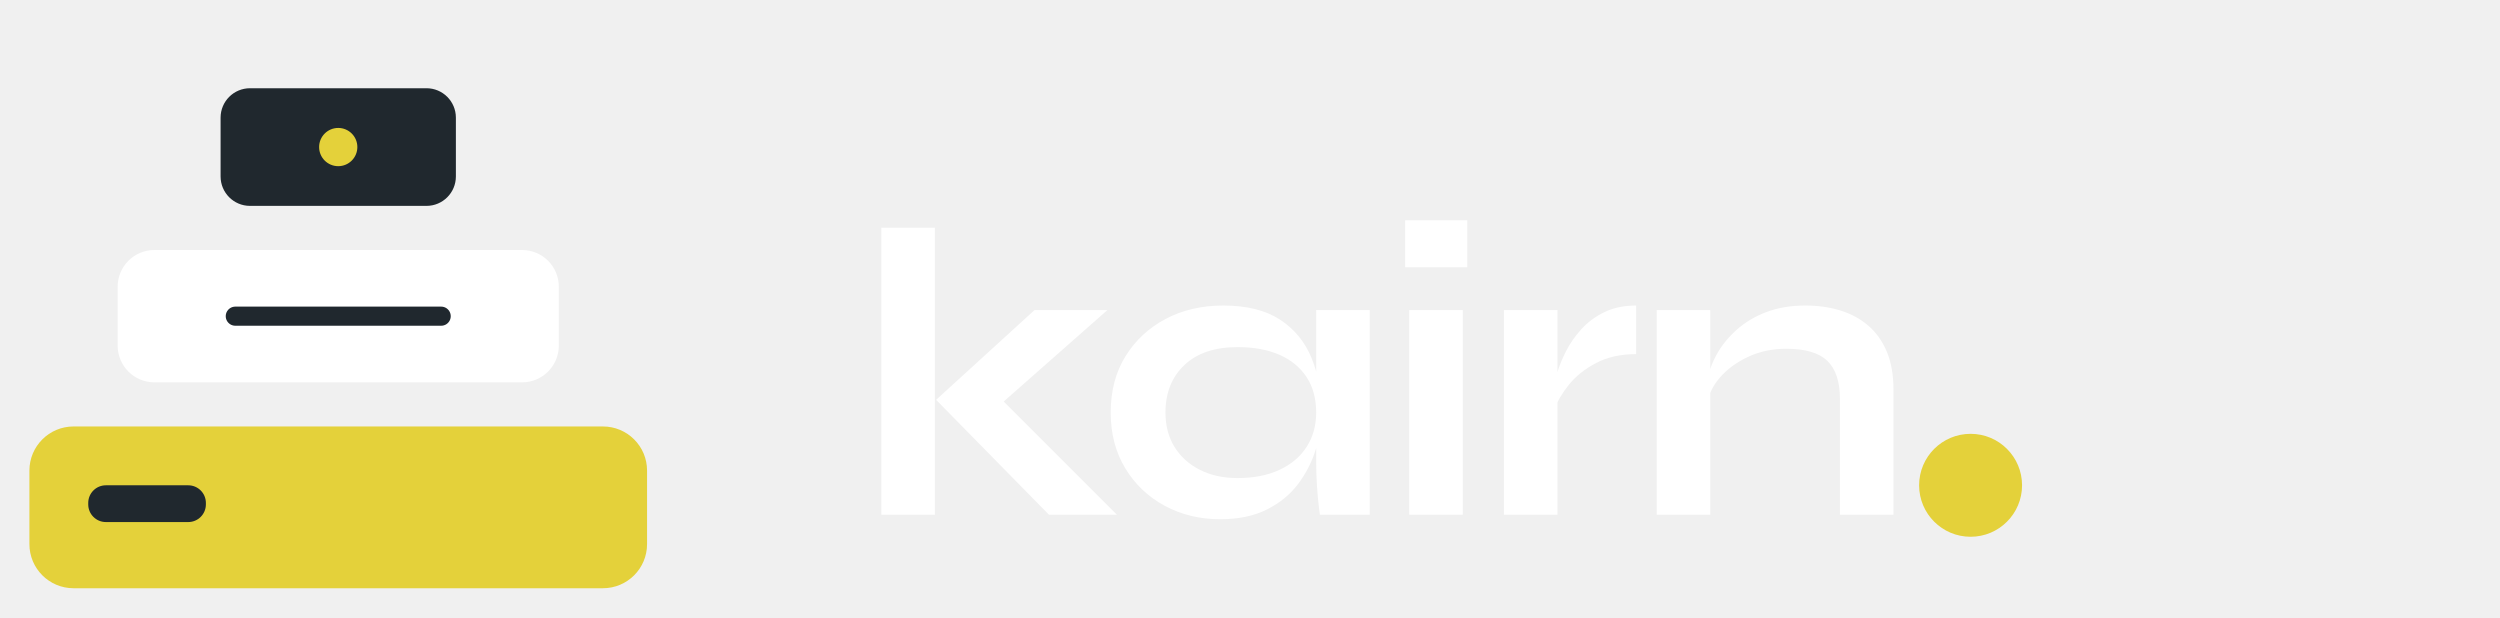
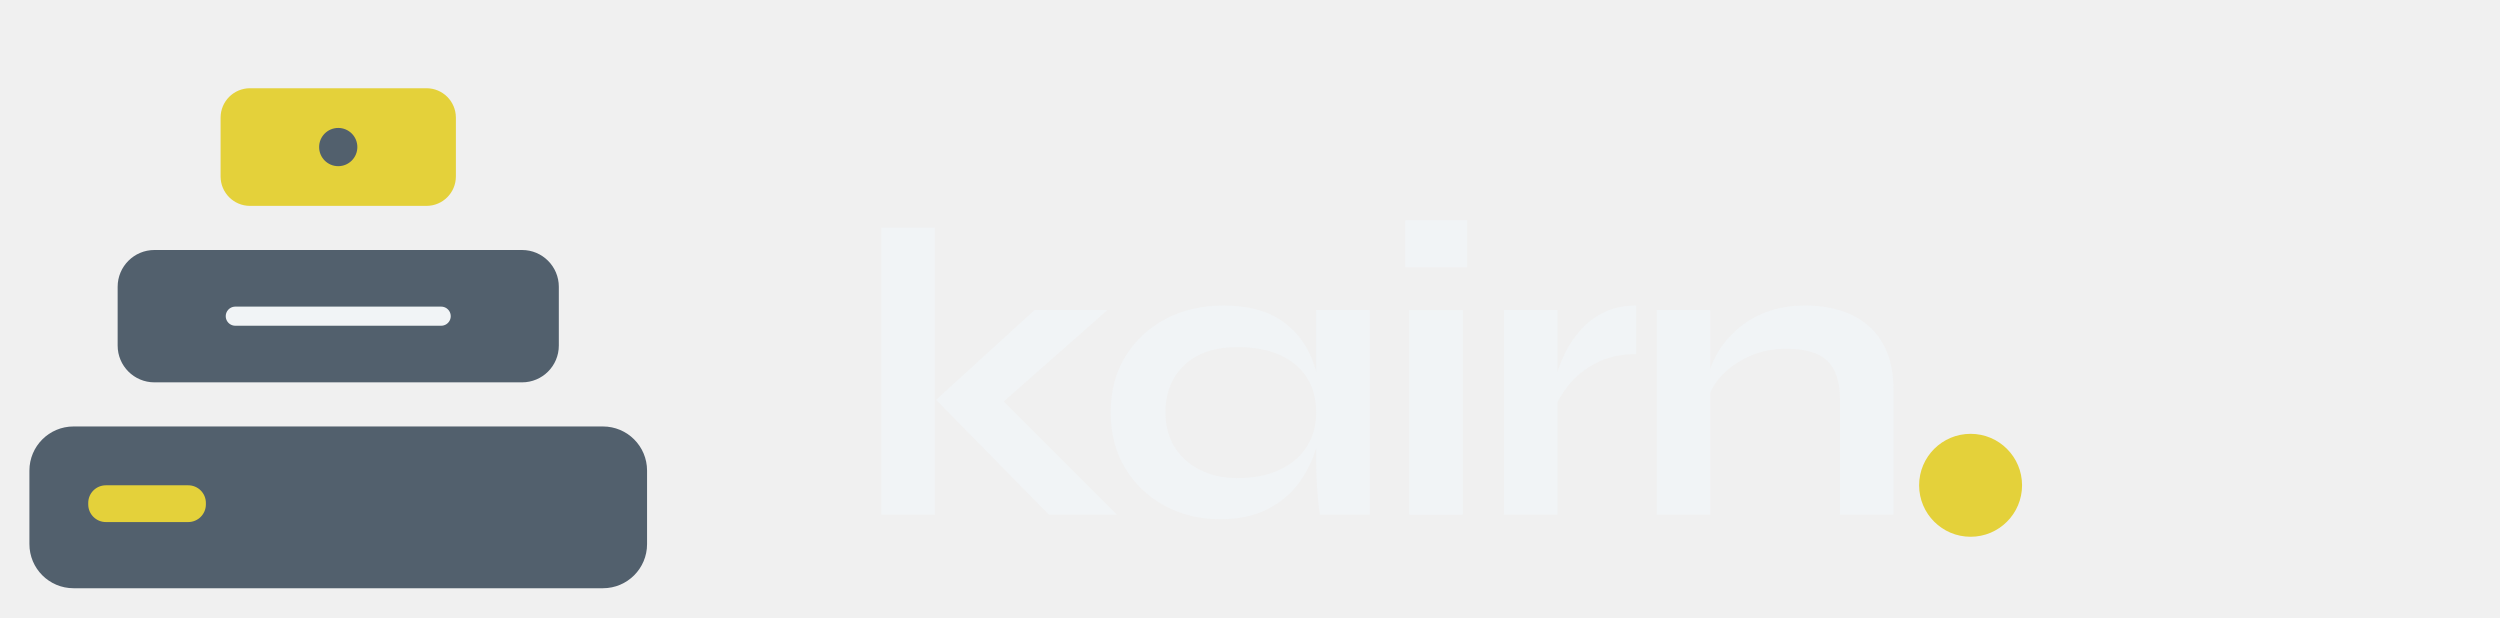
<svg xmlns="http://www.w3.org/2000/svg" class="h-6 w-auto" fill="none" viewBox="0 0 170 42">
  <g transform="translate(2, 6)">
-     <rect fill="#20282E" height="8" rx="2" width="16" x="13" y="0" />
-     <circle cx="21" cy="4" fill="#E4D13A" r="1.3" />
-     <rect fill="#FFFFFF" height="9" rx="2.5" width="30" x="6" y="11" />
-     <line stroke="#20282E" stroke-linecap="round" stroke-width="1.3" x1="14" x2="28" y1="15.5" y2="15.5" />
-     <rect fill="#E4D13A" height="11" rx="3" width="42" x="0" y="23" />
-     <rect fill="#20282E" height="2.5" rx="1.2" width="8" x="4" y="27" />
-     <path fill="#FFFFFF" d="M57.932 9.484H61.572V29H57.932ZM73.304 15.084 65.016 22.392 65.1 20.152 73.948 29H69.328L61.656 21.188L68.348 15.084Z" />
-     <path fill="#FFFFFF" d="M80.976 29.308Q78.904 29.308 77.21 28.398Q75.516 27.488 74.522 25.85Q73.528 24.212 73.528 22.056Q73.528 19.844 74.536 18.22Q75.544 16.596 77.266 15.686Q78.988 14.776 81.172 14.776Q83.58 14.776 85.05 15.742Q86.52 16.708 87.192 18.36Q87.864 20.012 87.864 22.056Q87.864 23.288 87.472 24.562Q87.08 25.836 86.268 26.914Q85.456 27.992 84.14 28.65Q82.824 29.308 80.976 29.308ZM82.152 26.508Q83.804 26.508 85.008 25.948Q86.212 25.388 86.856 24.38Q87.5 23.372 87.5 22.056Q87.5 20.628 86.842 19.634Q86.184 18.64 84.994 18.122Q83.804 17.604 82.152 17.604Q79.828 17.604 78.54 18.822Q77.252 20.04 77.252 22.056Q77.252 23.4 77.868 24.394Q78.484 25.388 79.59 25.948Q80.696 26.508 82.152 26.508ZM87.5 15.084H91.14V29H87.752Q87.752 29 87.682 28.454Q87.612 27.908 87.556 27.068Q87.5 26.228 87.5 25.416Z" />
-     <path fill="#FFFFFF" d="M97.776 8.98V12.172H93.548V8.98ZM93.828 15.084H97.468V29H93.828Z" />
-     <path fill="#FFFFFF" d="M100.268 15.084H103.908V29H100.268ZM109.256 18.08Q107.688 18.08 106.54 18.682Q105.392 19.284 104.692 20.152Q103.992 21.02 103.712 21.832L103.684 20.292Q103.712 19.956 103.908 19.298Q104.104 18.64 104.496 17.87Q104.888 17.1 105.532 16.386Q106.176 15.672 107.1 15.224Q108.024 14.776 109.256 14.776Z" />
-     <path fill="#FFFFFF" d="M110.656 15.084H114.296V29H110.656ZM120.764 14.776Q122.052 14.776 123.144 15.112Q124.236 15.448 125.048 16.148Q125.86 16.848 126.308 17.926Q126.756 19.004 126.756 20.488V29H123.116V21.132Q123.116 19.368 122.262 18.542Q121.408 17.716 119.476 17.716Q118.02 17.716 116.844 18.276Q115.668 18.836 114.94 19.69Q114.212 20.544 114.1 21.468L114.072 20.04Q114.212 19.06 114.716 18.136Q115.22 17.212 116.074 16.442Q116.928 15.672 118.104 15.224Q119.28 14.776 120.764 14.776Z" />
+     <rect fill="#E4D13A" height="8" rx="2" width="16" x="13" y="0" />
+     <circle cx="21" cy="4" fill="#52606D" r="1.3" />
+     <rect fill="#52606D" height="9" rx="2.5" width="30" x="6" y="11" />
+     <line stroke="#F1F4F6" stroke-linecap="round" stroke-width="1.3" x1="14" x2="28" y1="15.5" y2="15.5" />
+     <rect fill="#52606D" height="11" rx="3" width="42" x="0" y="23" />
+     <rect fill="#E4D13A" height="2.5" rx="1.2" width="8" x="4" y="27" />
+     <path fill="#F1F4F6" d="M57.932 9.484H61.572V29H57.932ZM73.304 15.084 65.016 22.392 65.1 20.152 73.948 29H69.328L61.656 21.188L68.348 15.084Z" />
+     <path fill="#F1F4F6" d="M80.976 29.308Q78.904 29.308 77.21 28.398Q75.516 27.488 74.522 25.85Q73.528 24.212 73.528 22.056Q73.528 19.844 74.536 18.22Q75.544 16.596 77.266 15.686Q78.988 14.776 81.172 14.776Q83.58 14.776 85.05 15.742Q86.52 16.708 87.192 18.36Q87.864 20.012 87.864 22.056Q87.864 23.288 87.472 24.562Q87.08 25.836 86.268 26.914Q85.456 27.992 84.14 28.65Q82.824 29.308 80.976 29.308ZM82.152 26.508Q83.804 26.508 85.008 25.948Q86.212 25.388 86.856 24.38Q87.5 23.372 87.5 22.056Q87.5 20.628 86.842 19.634Q86.184 18.64 84.994 18.122Q83.804 17.604 82.152 17.604Q79.828 17.604 78.54 18.822Q77.252 20.04 77.252 22.056Q77.252 23.4 77.868 24.394Q78.484 25.388 79.59 25.948Q80.696 26.508 82.152 26.508ZM87.5 15.084H91.14V29H87.752Q87.752 29 87.682 28.454Q87.612 27.908 87.556 27.068Q87.5 26.228 87.5 25.416Z" />
+     <path fill="#F1F4F6" d="M97.776 8.98V12.172H93.548V8.98ZM93.828 15.084H97.468V29H93.828Z" />
+     <path fill="#F1F4F6" d="M100.268 15.084H103.908V29H100.268ZM109.256 18.08Q107.688 18.08 106.54 18.682Q105.392 19.284 104.692 20.152Q103.992 21.02 103.712 21.832L103.684 20.292Q103.712 19.956 103.908 19.298Q104.104 18.64 104.496 17.87Q104.888 17.1 105.532 16.386Q106.176 15.672 107.1 15.224Q108.024 14.776 109.256 14.776Z" />
+     <path fill="#F1F4F6" d="M110.656 15.084H114.296V29H110.656ZM120.764 14.776Q122.052 14.776 123.144 15.112Q124.236 15.448 125.048 16.148Q125.86 16.848 126.308 17.926Q126.756 19.004 126.756 20.488V29H123.116V21.132Q123.116 19.368 122.262 18.542Q121.408 17.716 119.476 17.716Q118.02 17.716 116.844 18.276Q115.668 18.836 114.94 19.69Q114.212 20.544 114.1 21.468L114.072 20.04Q114.212 19.06 114.716 18.136Q115.22 17.212 116.074 16.442Q116.928 15.672 118.104 15.224Q119.28 14.776 120.764 14.776Z" />
    <circle cx="132" cy="27" fill="#E4D13A" r="3.5" />
  </g>
</svg>
